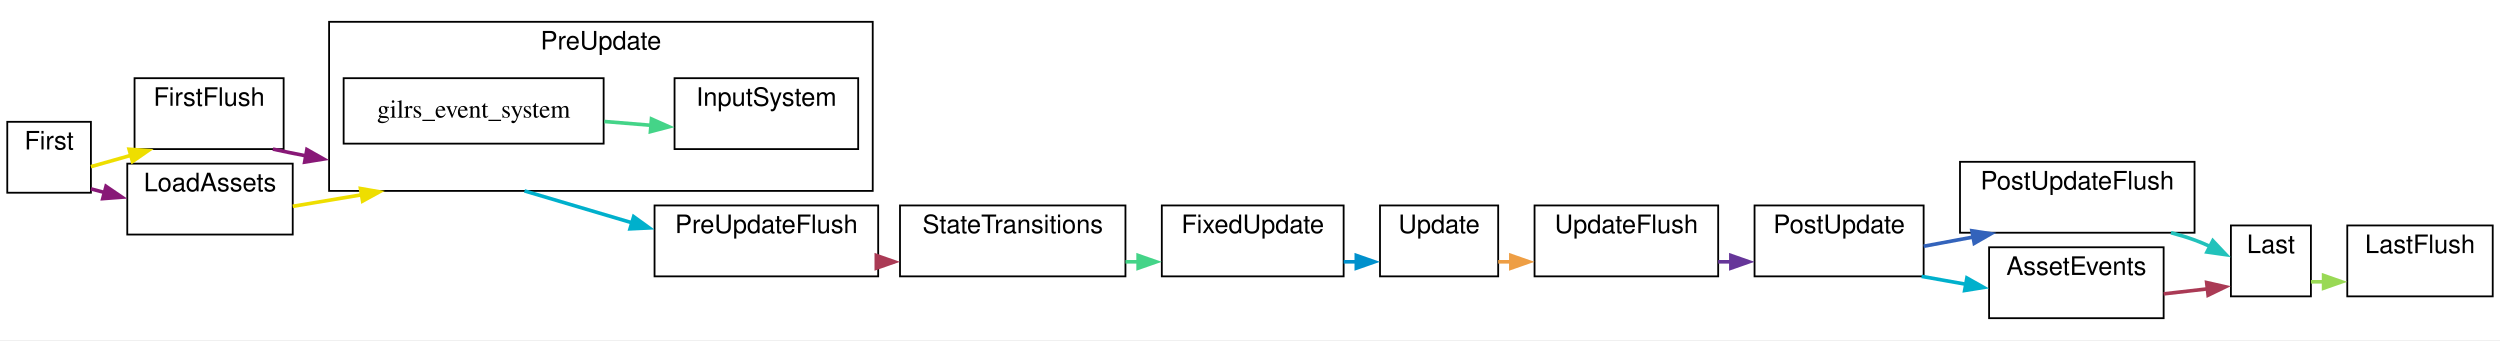
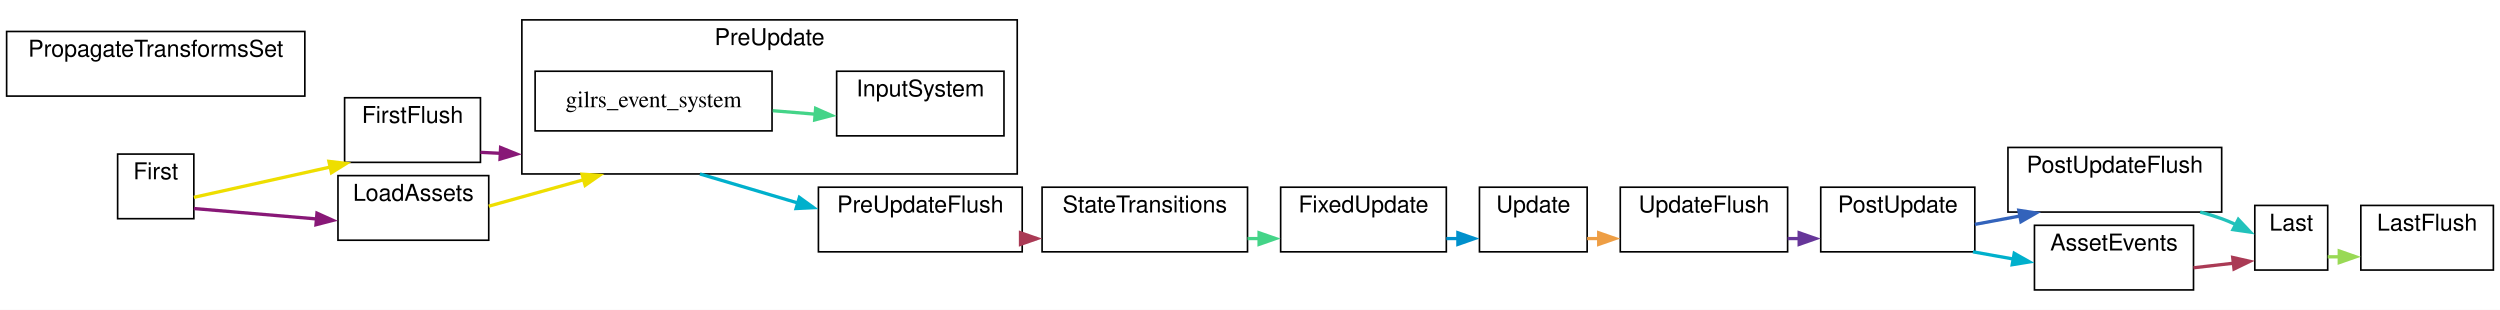
- <svg xmlns="http://www.w3.org/2000/svg" xmlns:xlink="http://www.w3.org/1999/xlink" width="1375pt" height="187pt" viewBox="0.00 0.00 1375.00 187.00">
+ <svg xmlns="http://www.w3.org/2000/svg" xmlns:xlink="http://www.w3.org/1999/xlink" width="1509pt" height="187pt" viewBox="0.00 0.00 1509.00 187.00">
  <g id="graph0" class="graph" transform="scale(1 1) rotate(0) translate(4 183)">
-     <polygon fill="white" stroke="none" points="-4,4 -4,-183 1371,-183 1371,4 -4,4" />
+     <polygon fill="white" stroke="none" points="-4,4 -4,-183 1505,-183 1505,4 -4,4" />
    <g id="clust1" class="cluster">
      <g id="a_clust1">
        <a xlink:title="Update">
-           <polygon fill="white" stroke="black" points="755,-31 755,-70 820,-70 820,-31 755,-31" />
-           <text text-anchor="middle" x="787.5" y="-54.8" font-family="Helvetica,sans-Serif" font-size="14.00">Update</text>
+           <polygon fill="white" stroke="black" points="889,-31 889,-70 954,-70 954,-31 889,-31" />
+           <text text-anchor="middle" x="921.5" y="-54.8" font-family="Helvetica,sans-Serif" font-size="14.00">Update</text>
        </a>
      </g>
    </g>
    <g id="clust2" class="cluster">
      <g id="a_clust2">
        <a xlink:title="FirstFlush">
-           <polygon fill="white" stroke="black" points="70,-101 70,-140 152,-140 152,-101 70,-101" />
-           <text text-anchor="middle" x="111" y="-124.8" font-family="Helvetica,sans-Serif" font-size="14.00">FirstFlush</text>
+           <polygon fill="white" stroke="black" points="204,-85 204,-124 286,-124 286,-85 204,-85" />
+           <text text-anchor="middle" x="245" y="-108.8" font-family="Helvetica,sans-Serif" font-size="14.00">FirstFlush</text>
        </a>
      </g>
    </g>
    <g id="clust3" class="cluster">
      <g id="a_clust3">
        <a xlink:title="PreUpdateFlush">
-           <polygon fill="white" stroke="black" points="356,-31 356,-70 479,-70 479,-31 356,-31" />
-           <text text-anchor="middle" x="417.5" y="-54.8" font-family="Helvetica,sans-Serif" font-size="14.00">PreUpdateFlush</text>
+           <polygon fill="white" stroke="black" points="490,-31 490,-70 613,-70 613,-31 490,-31" />
+           <text text-anchor="middle" x="551.5" y="-54.8" font-family="Helvetica,sans-Serif" font-size="14.00">PreUpdateFlush</text>
        </a>
      </g>
    </g>
    <g id="clust4" class="cluster">
      <g id="a_clust4">
        <a xlink:title="UpdateFlush">
-           <polygon fill="white" stroke="black" points="840,-31 840,-70 941,-70 941,-31 840,-31" />
-           <text text-anchor="middle" x="890.5" y="-54.8" font-family="Helvetica,sans-Serif" font-size="14.00">UpdateFlush</text>
+           <polygon fill="white" stroke="black" points="974,-31 974,-70 1075,-70 1075,-31 974,-31" />
+           <text text-anchor="middle" x="1024.5" y="-54.8" font-family="Helvetica,sans-Serif" font-size="14.00">UpdateFlush</text>
        </a>
      </g>
    </g>
    <g id="clust5" class="cluster">
      <g id="a_clust5">
        <a xlink:title="PostUpdateFlush">
-           <polygon fill="white" stroke="black" points="1074,-55 1074,-94 1203,-94 1203,-55 1074,-55" />
-           <text text-anchor="middle" x="1138.5" y="-78.8" font-family="Helvetica,sans-Serif" font-size="14.00">PostUpdateFlush</text>
+           <polygon fill="white" stroke="black" points="1208,-55 1208,-94 1337,-94 1337,-55 1208,-55" />
+           <text text-anchor="middle" x="1272.5" y="-78.8" font-family="Helvetica,sans-Serif" font-size="14.00">PostUpdateFlush</text>
        </a>
      </g>
    </g>
    <g id="clust6" class="cluster">
      <g id="a_clust6">
        <a xlink:title="LastFlush">
-           <polygon fill="white" stroke="black" points="1287,-20 1287,-59 1367,-59 1367,-20 1287,-20" />
-           <text text-anchor="middle" x="1327" y="-43.8" font-family="Helvetica,sans-Serif" font-size="14.00">LastFlush</text>
+           <polygon fill="white" stroke="black" points="1421,-20 1421,-59 1501,-59 1501,-20 1421,-20" />
+           <text text-anchor="middle" x="1461" y="-43.8" font-family="Helvetica,sans-Serif" font-size="14.00">LastFlush</text>
        </a>
      </g>
    </g>
    <g id="clust7" class="cluster">
      <g id="a_clust7">
        <a xlink:title="First">
-           <polygon fill="white" stroke="black" points="0,-77 0,-116 46,-116 46,-77 0,-77" />
-           <text text-anchor="middle" x="23" y="-100.8" font-family="Helvetica,sans-Serif" font-size="14.00">First</text>
+           <polygon fill="white" stroke="black" points="67,-51 67,-90 113,-90 113,-51 67,-51" />
+           <text text-anchor="middle" x="90" y="-74.8" font-family="Helvetica,sans-Serif" font-size="14.00">First</text>
        </a>
      </g>
    </g>
    <g id="clust8" class="cluster">
      <g id="a_clust8">
        <a xlink:title="PreUpdate">
-           <polygon fill="white" stroke="black" points="177,-78 177,-171 476,-171 476,-78 177,-78" />
-           <text text-anchor="middle" x="326.5" y="-155.8" font-family="Helvetica,sans-Serif" font-size="14.00">PreUpdate</text>
+           <polygon fill="white" stroke="black" points="311,-78 311,-171 610,-171 610,-78 311,-78" />
+           <text text-anchor="middle" x="460.5" y="-155.8" font-family="Helvetica,sans-Serif" font-size="14.00">PreUpdate</text>
        </a>
      </g>
    </g>
    <g id="clust9" class="cluster">
      <g id="a_clust9">
        <a xlink:title="InputSystem">
-           <polygon fill="white" stroke="black" points="367,-101 367,-140 468,-140 468,-101 367,-101" />
-           <text text-anchor="middle" x="417.5" y="-124.8" font-family="Helvetica,sans-Serif" font-size="14.00">InputSystem</text>
+           <polygon fill="white" stroke="black" points="501,-101 501,-140 602,-140 602,-101 501,-101" />
+           <text text-anchor="middle" x="551.5" y="-124.8" font-family="Helvetica,sans-Serif" font-size="14.00">InputSystem</text>
        </a>
      </g>
    </g>
    <g id="clust10" class="cluster">
      <g id="a_clust10">
        <a xlink:title="StateTransitions">
-           <polygon fill="white" stroke="black" points="491,-31 491,-70 615,-70 615,-31 491,-31" />
-           <text text-anchor="middle" x="553" y="-54.8" font-family="Helvetica,sans-Serif" font-size="14.00">StateTransitions</text>
+           <polygon fill="white" stroke="black" points="625,-31 625,-70 749,-70 749,-31 625,-31" />
+           <text text-anchor="middle" x="687" y="-54.8" font-family="Helvetica,sans-Serif" font-size="14.00">StateTransitions</text>
        </a>
      </g>
    </g>
    <g id="clust11" class="cluster">
      <g id="a_clust11">
        <a xlink:title="FixedUpdate">
-           <polygon fill="white" stroke="black" points="635,-31 635,-70 735,-70 735,-31 635,-31" />
-           <text text-anchor="middle" x="685" y="-54.8" font-family="Helvetica,sans-Serif" font-size="14.00">FixedUpdate</text>
+           <polygon fill="white" stroke="black" points="769,-31 769,-70 869,-70 869,-31 769,-31" />
+           <text text-anchor="middle" x="819" y="-54.8" font-family="Helvetica,sans-Serif" font-size="14.00">FixedUpdate</text>
        </a>
      </g>
    </g>
    <g id="clust12" class="cluster">
      <g id="a_clust12">
        <a xlink:title="PostUpdate">
-           <polygon fill="white" stroke="black" points="961,-31 961,-70 1054,-70 1054,-31 961,-31" />
-           <text text-anchor="middle" x="1007.5" y="-54.8" font-family="Helvetica,sans-Serif" font-size="14.00">PostUpdate</text>
+           <polygon fill="white" stroke="black" points="1095,-31 1095,-70 1188,-70 1188,-31 1095,-31" />
+           <text text-anchor="middle" x="1141.5" y="-54.8" font-family="Helvetica,sans-Serif" font-size="14.00">PostUpdate</text>
        </a>
      </g>
    </g>
    <g id="clust13" class="cluster">
      <g id="a_clust13">
        <a xlink:title="Last">
-           <polygon fill="white" stroke="black" points="1223,-20 1223,-59 1267,-59 1267,-20 1223,-20" />
-           <text text-anchor="middle" x="1245" y="-43.8" font-family="Helvetica,sans-Serif" font-size="14.00">Last</text>
+           <polygon fill="white" stroke="black" points="1357,-20 1357,-59 1401,-59 1401,-20 1357,-20" />
+           <text text-anchor="middle" x="1379" y="-43.8" font-family="Helvetica,sans-Serif" font-size="14.00">Last</text>
        </a>
      </g>
    </g>
    <g id="clust14" class="cluster">
      <g id="a_clust14">
-         <a xlink:title="LoadAssets">
-           <polygon fill="white" stroke="black" points="66,-54 66,-93 157,-93 157,-54 66,-54" />
-           <text text-anchor="middle" x="111.5" y="-77.8" font-family="Helvetica,sans-Serif" font-size="14.00">LoadAssets</text>
+         <a xlink:title="PropagateTransformsSet">
+           <polygon fill="white" stroke="black" points="0,-125 0,-164 180,-164 180,-125 0,-125" />
+           <text text-anchor="middle" x="90" y="-148.8" font-family="Helvetica,sans-Serif" font-size="14.00">PropagateTransformsSet</text>
        </a>
      </g>
    </g>
    <g id="clust15" class="cluster">
      <g id="a_clust15">
+         <a xlink:title="LoadAssets">
+           <polygon fill="white" stroke="black" points="200,-38 200,-77 291,-77 291,-38 200,-38" />
+           <text text-anchor="middle" x="245.5" y="-61.8" font-family="Helvetica,sans-Serif" font-size="14.00">LoadAssets</text>
+         </a>
+       </g>
+     </g>
+     <g id="clust16" class="cluster">
+       <g id="a_clust16">
        <a xlink:title="AssetEvents">
-           <polygon fill="white" stroke="black" points="1090,-8 1090,-47 1186,-47 1186,-8 1090,-8" />
-           <text text-anchor="middle" x="1138" y="-31.8" font-family="Helvetica,sans-Serif" font-size="14.00">AssetEvents</text>
+           <polygon fill="white" stroke="black" points="1224,-8 1224,-47 1320,-47 1320,-8 1224,-8" />
+           <text text-anchor="middle" x="1272" y="-31.8" font-family="Helvetica,sans-Serif" font-size="14.00">AssetEvents</text>
        </a>
      </g>
    </g>
    <g id="edge7" class="edge">
      <g id="a_edge7">
        <a xlink:title="Update → UpdateFlush">
-           <path fill="none" stroke="#ee9e44" stroke-width="2" d="M820,-39C822.35,-39 824.77,-39 827.22,-39" />
-           <polygon fill="#ee9e44" stroke="#ee9e44" stroke-width="2" points="826.97,-42.5 836.97,-39 826.97,-35.5 826.97,-42.5" />
+           <path fill="none" stroke="#ee9e44" stroke-width="2" d="M954,-39C956.35,-39 958.77,-39 961.22,-39" />
+           <polygon fill="#ee9e44" stroke="#ee9e44" stroke-width="2" points="960.97,-42.5 970.97,-39 960.97,-35.5 960.97,-42.5" />
        </a>
      </g>
    </g>
    <g id="edge2" class="edge">
      <g id="a_edge2">
        <a xlink:title="FirstFlush → PreUpdate">
-           <path fill="none" stroke="#881877" stroke-width="2" d="M146.08,-101C151.99,-99.72 158.25,-98.43 164.48,-97.24" />
-           <polygon fill="#881877" stroke="#881877" stroke-width="2" points="164.79,-100.74 174.02,-95.53 163.56,-93.85 164.79,-100.74" />
+           <path fill="none" stroke="#881877" stroke-width="2" d="M286,-91.05C289.95,-90.86 294.06,-90.66 298.26,-90.45" />
+           <polygon fill="#881877" stroke="#881877" stroke-width="2" points="298.16,-93.96 307.98,-89.98 297.82,-86.97 298.16,-93.96" />
        </a>
      </g>
    </g>
    <g id="edge4" class="edge">
      <g id="a_edge4">
        <a xlink:title="PreUpdateFlush → StateTransitions">
-           <path fill="none" stroke="#aa3a55" stroke-width="2" d="M479,-39C482,-39 485,-39 488,-39" />
-           <polygon fill="#aa3a55" stroke="#aa3a55" stroke-width="2" points="477.98,-42.5 487.98,-39 477.98,-35.5 477.98,-42.5" />
+           <path fill="none" stroke="#aa3a55" stroke-width="2" d="M613,-39C616,-39 619,-39 622,-39" />
+           <polygon fill="#aa3a55" stroke="#aa3a55" stroke-width="2" points="611.98,-42.5 621.98,-39 611.98,-35.5 611.98,-42.5" />
        </a>
      </g>
    </g>
    <g id="edge8" class="edge">
      <g id="a_edge8">
        <a xlink:title="UpdateFlush → PostUpdate">
-           <path fill="none" stroke="#663699" stroke-width="2" d="M941,-39C943.43,-39 945.88,-39 948.32,-39" />
-           <polygon fill="#663699" stroke="#663699" stroke-width="2" points="947.98,-42.5 957.98,-39 947.98,-35.5 947.98,-42.5" />
+           <path fill="none" stroke="#663699" stroke-width="2" d="M1075,-39C1077.43,-39 1079.88,-39 1082.32,-39" />
+           <polygon fill="#663699" stroke="#663699" stroke-width="2" points="1081.98,-42.5 1091.98,-39 1081.98,-35.5 1081.98,-42.5" />
        </a>
      </g>
    </g>
    <g id="edge10" class="edge">
      <g id="a_edge10">
        <a xlink:title="PostUpdateFlush → Last">
-           <path fill="none" stroke="#22c2bb" stroke-width="2" d="M1190.03,-55C1194.46,-53.84 1198.84,-52.51 1203,-51 1205.86,-49.96 1208.76,-48.74 1211.62,-47.4" />
-           <polygon fill="#22c2bb" stroke="#22c2bb" stroke-width="2" points="1213.05,-50.61 1220.32,-42.9 1209.83,-44.39 1213.05,-50.61" />
+           <path fill="none" stroke="#22c2bb" stroke-width="2" d="M1324.03,-55C1328.46,-53.84 1332.84,-52.51 1337,-51 1339.86,-49.96 1342.76,-48.74 1345.62,-47.4" />
+           <polygon fill="#22c2bb" stroke="#22c2bb" stroke-width="2" points="1347.05,-50.61 1354.32,-42.9 1343.83,-44.39 1347.05,-50.61" />
        </a>
      </g>
    </g>
    <g id="edge1" class="edge">
      <g id="a_edge1">
        <a xlink:title="First → FirstFlush">
-           <path fill="none" stroke="#eede00" stroke-width="2" d="M46,-91.34C52.44,-93.18 59.5,-95.18 66,-97 66.73,-97.2 67.47,-97.41 68.21,-97.62" />
-           <polygon fill="#eede00" stroke="#eede00" stroke-width="2" points="67,-100.91 77.57,-100.2 68.86,-94.17 67,-100.91" />
+           <path fill="none" stroke="#eede00" stroke-width="2" d="M113,-63.89C134.47,-68.66 167.86,-76.08 195.55,-82.23" />
+           <polygon fill="#eede00" stroke="#eede00" stroke-width="2" points="194.53,-85.59 205.06,-84.35 196.05,-78.76 194.53,-85.59" />
        </a>
      </g>
    </g>
    <g id="edge13" class="edge">
      <g id="a_edge13">
        <a xlink:title="First → LoadAssets">
-           <path fill="none" stroke="#881877" stroke-width="2" d="M46,-79.12C48.46,-78.46 51.05,-77.77 53.71,-77.05" />
-           <polygon fill="#881877" stroke="#881877" stroke-width="2" points="54.32,-80.51 63.08,-74.55 52.51,-73.75 54.32,-80.51" />
+           <path fill="none" stroke="#881877" stroke-width="2" d="M113,-57.13C132.35,-55.49 161.37,-53.02 187.19,-50.83" />
+           <polygon fill="#881877" stroke="#881877" stroke-width="2" points="187.32,-54.33 196.98,-49.99 186.72,-47.35 187.32,-54.33" />
        </a>
      </g>
    </g>
    <g id="edge3" class="edge">
      <g id="a_edge3">
        <a xlink:title="PreUpdate → PreUpdateFlush">
-           <path fill="none" stroke="#00b0cc" stroke-width="2" d="M284.47,-78C300.81,-73.16 322.5,-66.72 343.55,-60.48" />
-           <polygon fill="#00b0cc" stroke="#00b0cc" stroke-width="2" points="344.51,-63.85 353.1,-57.65 342.52,-57.14 344.51,-63.85" />
+           <path fill="none" stroke="#00b0cc" stroke-width="2" d="M418.47,-78C434.81,-73.16 456.5,-66.72 477.55,-60.48" />
+           <polygon fill="#00b0cc" stroke="#00b0cc" stroke-width="2" points="478.51,-63.85 487.1,-57.65 476.52,-57.14 478.51,-63.85" />
        </a>
      </g>
    </g>
    <g id="node10" class="node">
      <g id="a_node10">
        <a xlink:title="bevy_gilrs::gilrs_system::gilrs_event_system">
-           <polygon fill="white" stroke="black" points="328,-140 185,-140 185,-104 328,-104 328,-140" />
-           <text text-anchor="middle" x="256.5" y="-118.3" font-family="Times,serif" font-size="14.00">gilrs_event_system</text>
+           <polygon fill="white" stroke="black" points="462,-140 319,-140 319,-104 462,-104 462,-140" />
+           <text text-anchor="middle" x="390.5" y="-118.3" font-family="Times,serif" font-size="14.00">gilrs_event_system</text>
        </a>
      </g>
    </g>
    <g id="edge16" class="edge">
      <g id="a_edge16">
        <a xlink:title="gilrs_event_system → InputSystem">
-           <path fill="none" stroke="#44d488" stroke-width="2" d="M328.41,-116.18C336.96,-115.48 345.65,-114.77 354.07,-114.08" />
-           <polygon fill="#44d488" stroke="#44d488" stroke-width="2" points="354.31,-117.57 363.99,-113.27 353.74,-110.6 354.31,-117.57" />
+           <path fill="none" stroke="#44d488" stroke-width="2" d="M462.41,-116.18C470.96,-115.48 479.65,-114.77 488.07,-114.08" />
+           <polygon fill="#44d488" stroke="#44d488" stroke-width="2" points="488.31,-117.57 497.99,-113.27 487.74,-110.6 488.31,-117.57" />
        </a>
      </g>
    </g>
    <g id="edge5" class="edge">
      <g id="a_edge5">
        <a xlink:title="StateTransitions → FixedUpdate">
-           <path fill="none" stroke="#44d488" stroke-width="2" d="M615,-39C617.39,-39 619.79,-39 622.19,-39" />
-           <polygon fill="#44d488" stroke="#44d488" stroke-width="2" points="621.98,-42.5 631.98,-39 621.98,-35.5 621.98,-42.5" />
+           <path fill="none" stroke="#44d488" stroke-width="2" d="M749,-39C751.39,-39 753.79,-39 756.19,-39" />
+           <polygon fill="#44d488" stroke="#44d488" stroke-width="2" points="755.98,-42.5 765.98,-39 755.98,-35.5 755.98,-42.5" />
        </a>
      </g>
    </g>
    <g id="edge6" class="edge">
      <g id="a_edge6">
        <a xlink:title="FixedUpdate → Update">
-           <path fill="none" stroke="#0090cc" stroke-width="2" d="M735,-39C737.37,-39 739.75,-39 742.11,-39" />
-           <polygon fill="#0090cc" stroke="#0090cc" stroke-width="2" points="741.98,-42.5 751.98,-39 741.98,-35.5 741.98,-42.5" />
+           <path fill="none" stroke="#0090cc" stroke-width="2" d="M869,-39C871.37,-39 873.75,-39 876.11,-39" />
+           <polygon fill="#0090cc" stroke="#0090cc" stroke-width="2" points="875.98,-42.5 885.98,-39 875.98,-35.5 875.98,-42.5" />
        </a>
      </g>
    </g>
    <g id="edge9" class="edge">
      <g id="a_edge9">
        <a xlink:title="PostUpdate → PostUpdateFlush">
-           <path fill="none" stroke="#3363bb" stroke-width="2" d="M1054,-47.56C1062.83,-49.2 1072.16,-50.94 1081.26,-52.63" />
-           <polygon fill="#3363bb" stroke="#3363bb" stroke-width="2" points="1080.56,-56.06 1091.04,-54.45 1081.84,-49.18 1080.56,-56.06" />
+           <path fill="none" stroke="#3363bb" stroke-width="2" d="M1188,-47.56C1196.83,-49.2 1206.16,-50.94 1215.26,-52.63" />
+           <polygon fill="#3363bb" stroke="#3363bb" stroke-width="2" points="1214.56,-56.06 1225.04,-54.45 1215.84,-49.18 1214.56,-56.06" />
        </a>
      </g>
    </g>
    <g id="edge14" class="edge">
      <g id="a_edge14">
        <a xlink:title="PostUpdate → AssetEvents">
-           <path fill="none" stroke="#00b0cc" stroke-width="2" d="M1052.87,-31C1060.84,-29.58 1069.26,-28.08 1077.57,-26.6" />
-           <polygon fill="#00b0cc" stroke="#00b0cc" stroke-width="2" points="1077.79,-30.11 1087.02,-24.91 1076.56,-23.22 1077.79,-30.11" />
+           <path fill="none" stroke="#00b0cc" stroke-width="2" d="M1186.87,-31C1194.84,-29.58 1203.26,-28.08 1211.57,-26.6" />
+           <polygon fill="#00b0cc" stroke="#00b0cc" stroke-width="2" points="1211.79,-30.11 1221.02,-24.91 1210.56,-23.22 1211.79,-30.11" />
        </a>
      </g>
    </g>
    <g id="edge11" class="edge">
      <g id="a_edge11">
        <a xlink:title="Last → LastFlush">
-           <path fill="none" stroke="#99d955" stroke-width="2" d="M1267,-28C1269.31,-28 1271.74,-28 1274.23,-28" />
-           <polygon fill="#99d955" stroke="#99d955" stroke-width="2" points="1273.98,-31.5 1283.98,-28 1273.98,-24.5 1273.98,-31.5" />
+           <path fill="none" stroke="#99d955" stroke-width="2" d="M1401,-28C1403.31,-28 1405.74,-28 1408.23,-28" />
+           <polygon fill="#99d955" stroke="#99d955" stroke-width="2" points="1407.98,-31.5 1417.98,-28 1407.98,-24.5 1407.98,-31.5" />
        </a>
      </g>
    </g>
    <g id="edge12" class="edge">
      <g id="a_edge12">
        <a xlink:title="LoadAssets → PreUpdate">
-           <path fill="none" stroke="#eede00" stroke-width="2" d="M157,-69.53C169.04,-71.54 182.26,-73.75 195,-75.88" />
-           <polygon fill="#eede00" stroke="#eede00" stroke-width="2" points="194.26,-79.31 204.7,-77.5 195.42,-72.4 194.26,-79.31" />
+           <path fill="none" stroke="#eede00" stroke-width="2" d="M291,-58.54C309.33,-63.65 330.39,-69.52 348.31,-74.52" />
+           <polygon fill="#eede00" stroke="#eede00" stroke-width="2" points="347.31,-77.87 357.89,-77.19 349.19,-71.13 347.31,-77.87" />
        </a>
      </g>
    </g>
    <g id="edge15" class="edge">
      <g id="a_edge15">
        <a xlink:title="AssetEvents → Last">
-           <path fill="none" stroke="#aa3a55" stroke-width="2" d="M1186,-21.37C1194.11,-22.3 1202.4,-23.25 1210.08,-24.12" />
-           <polygon fill="#aa3a55" stroke="#aa3a55" stroke-width="2" points="1209.66,-27.6 1220,-25.26 1210.46,-20.64 1209.66,-27.6" />
+           <path fill="none" stroke="#aa3a55" stroke-width="2" d="M1320,-21.37C1328.11,-22.3 1336.4,-23.25 1344.08,-24.12" />
+           <polygon fill="#aa3a55" stroke="#aa3a55" stroke-width="2" points="1343.66,-27.6 1354,-25.26 1344.46,-20.64 1343.66,-27.6" />
        </a>
      </g>
    </g>
  </g>
</svg>
